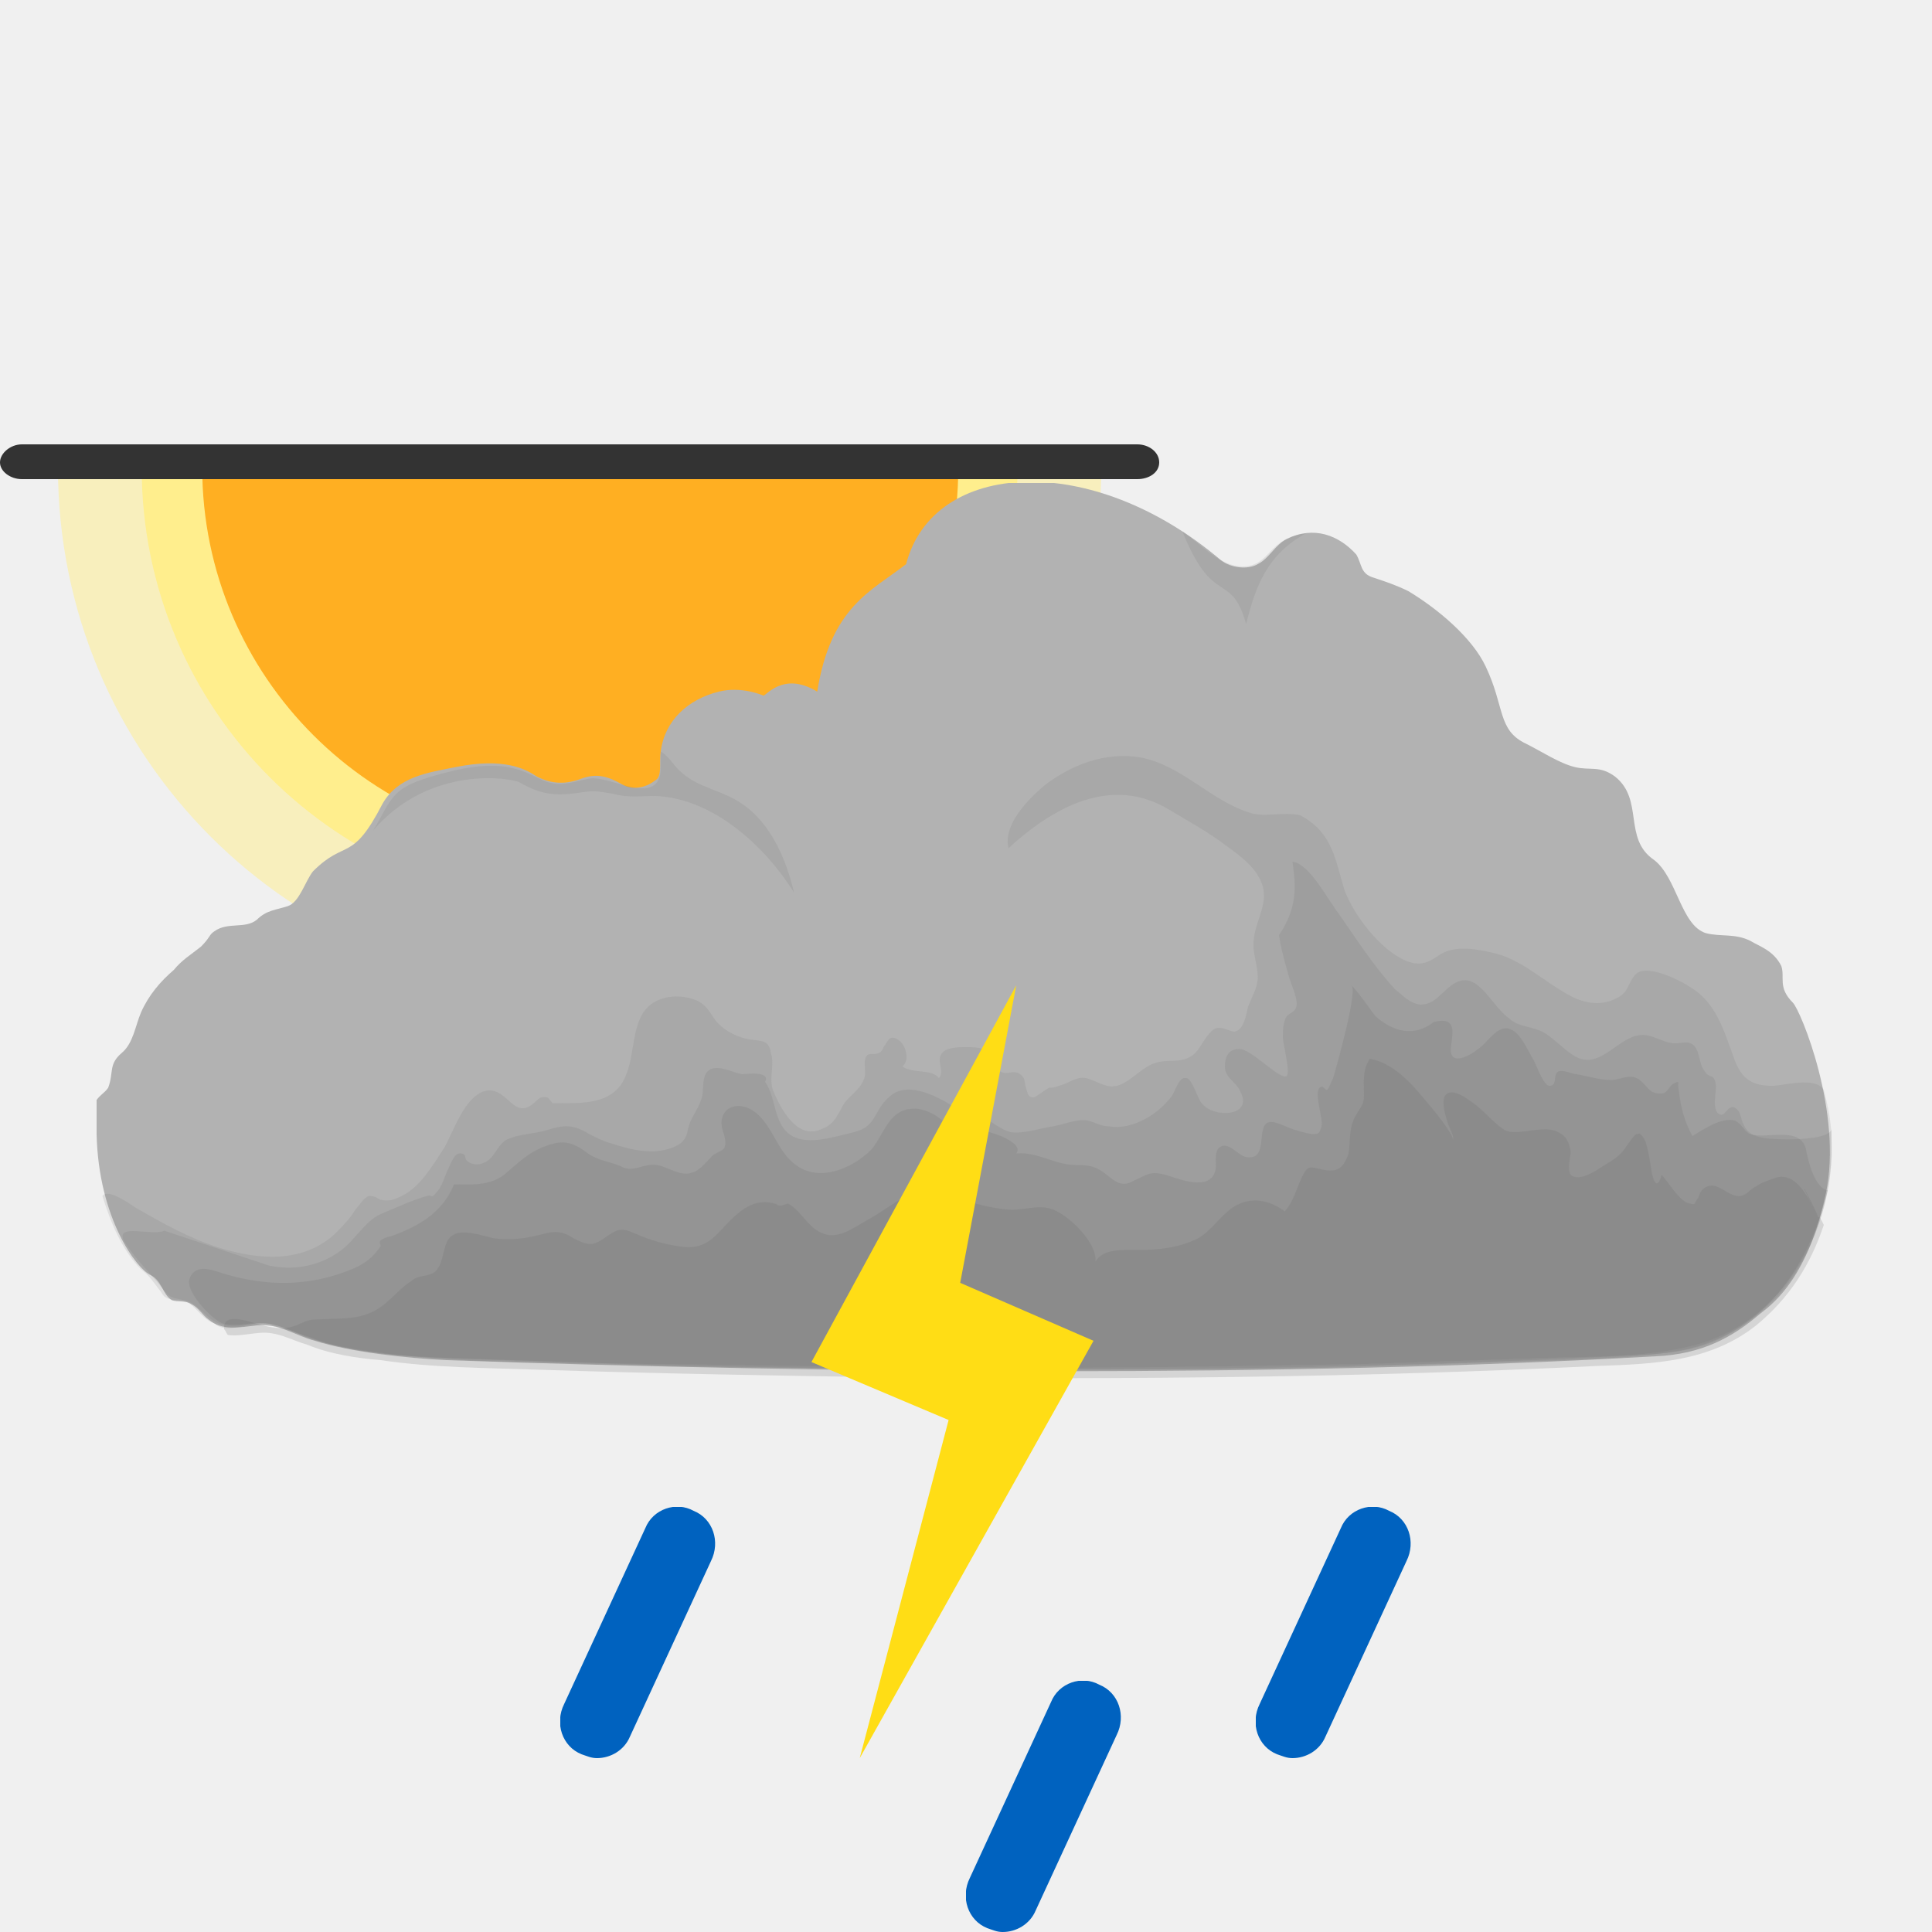
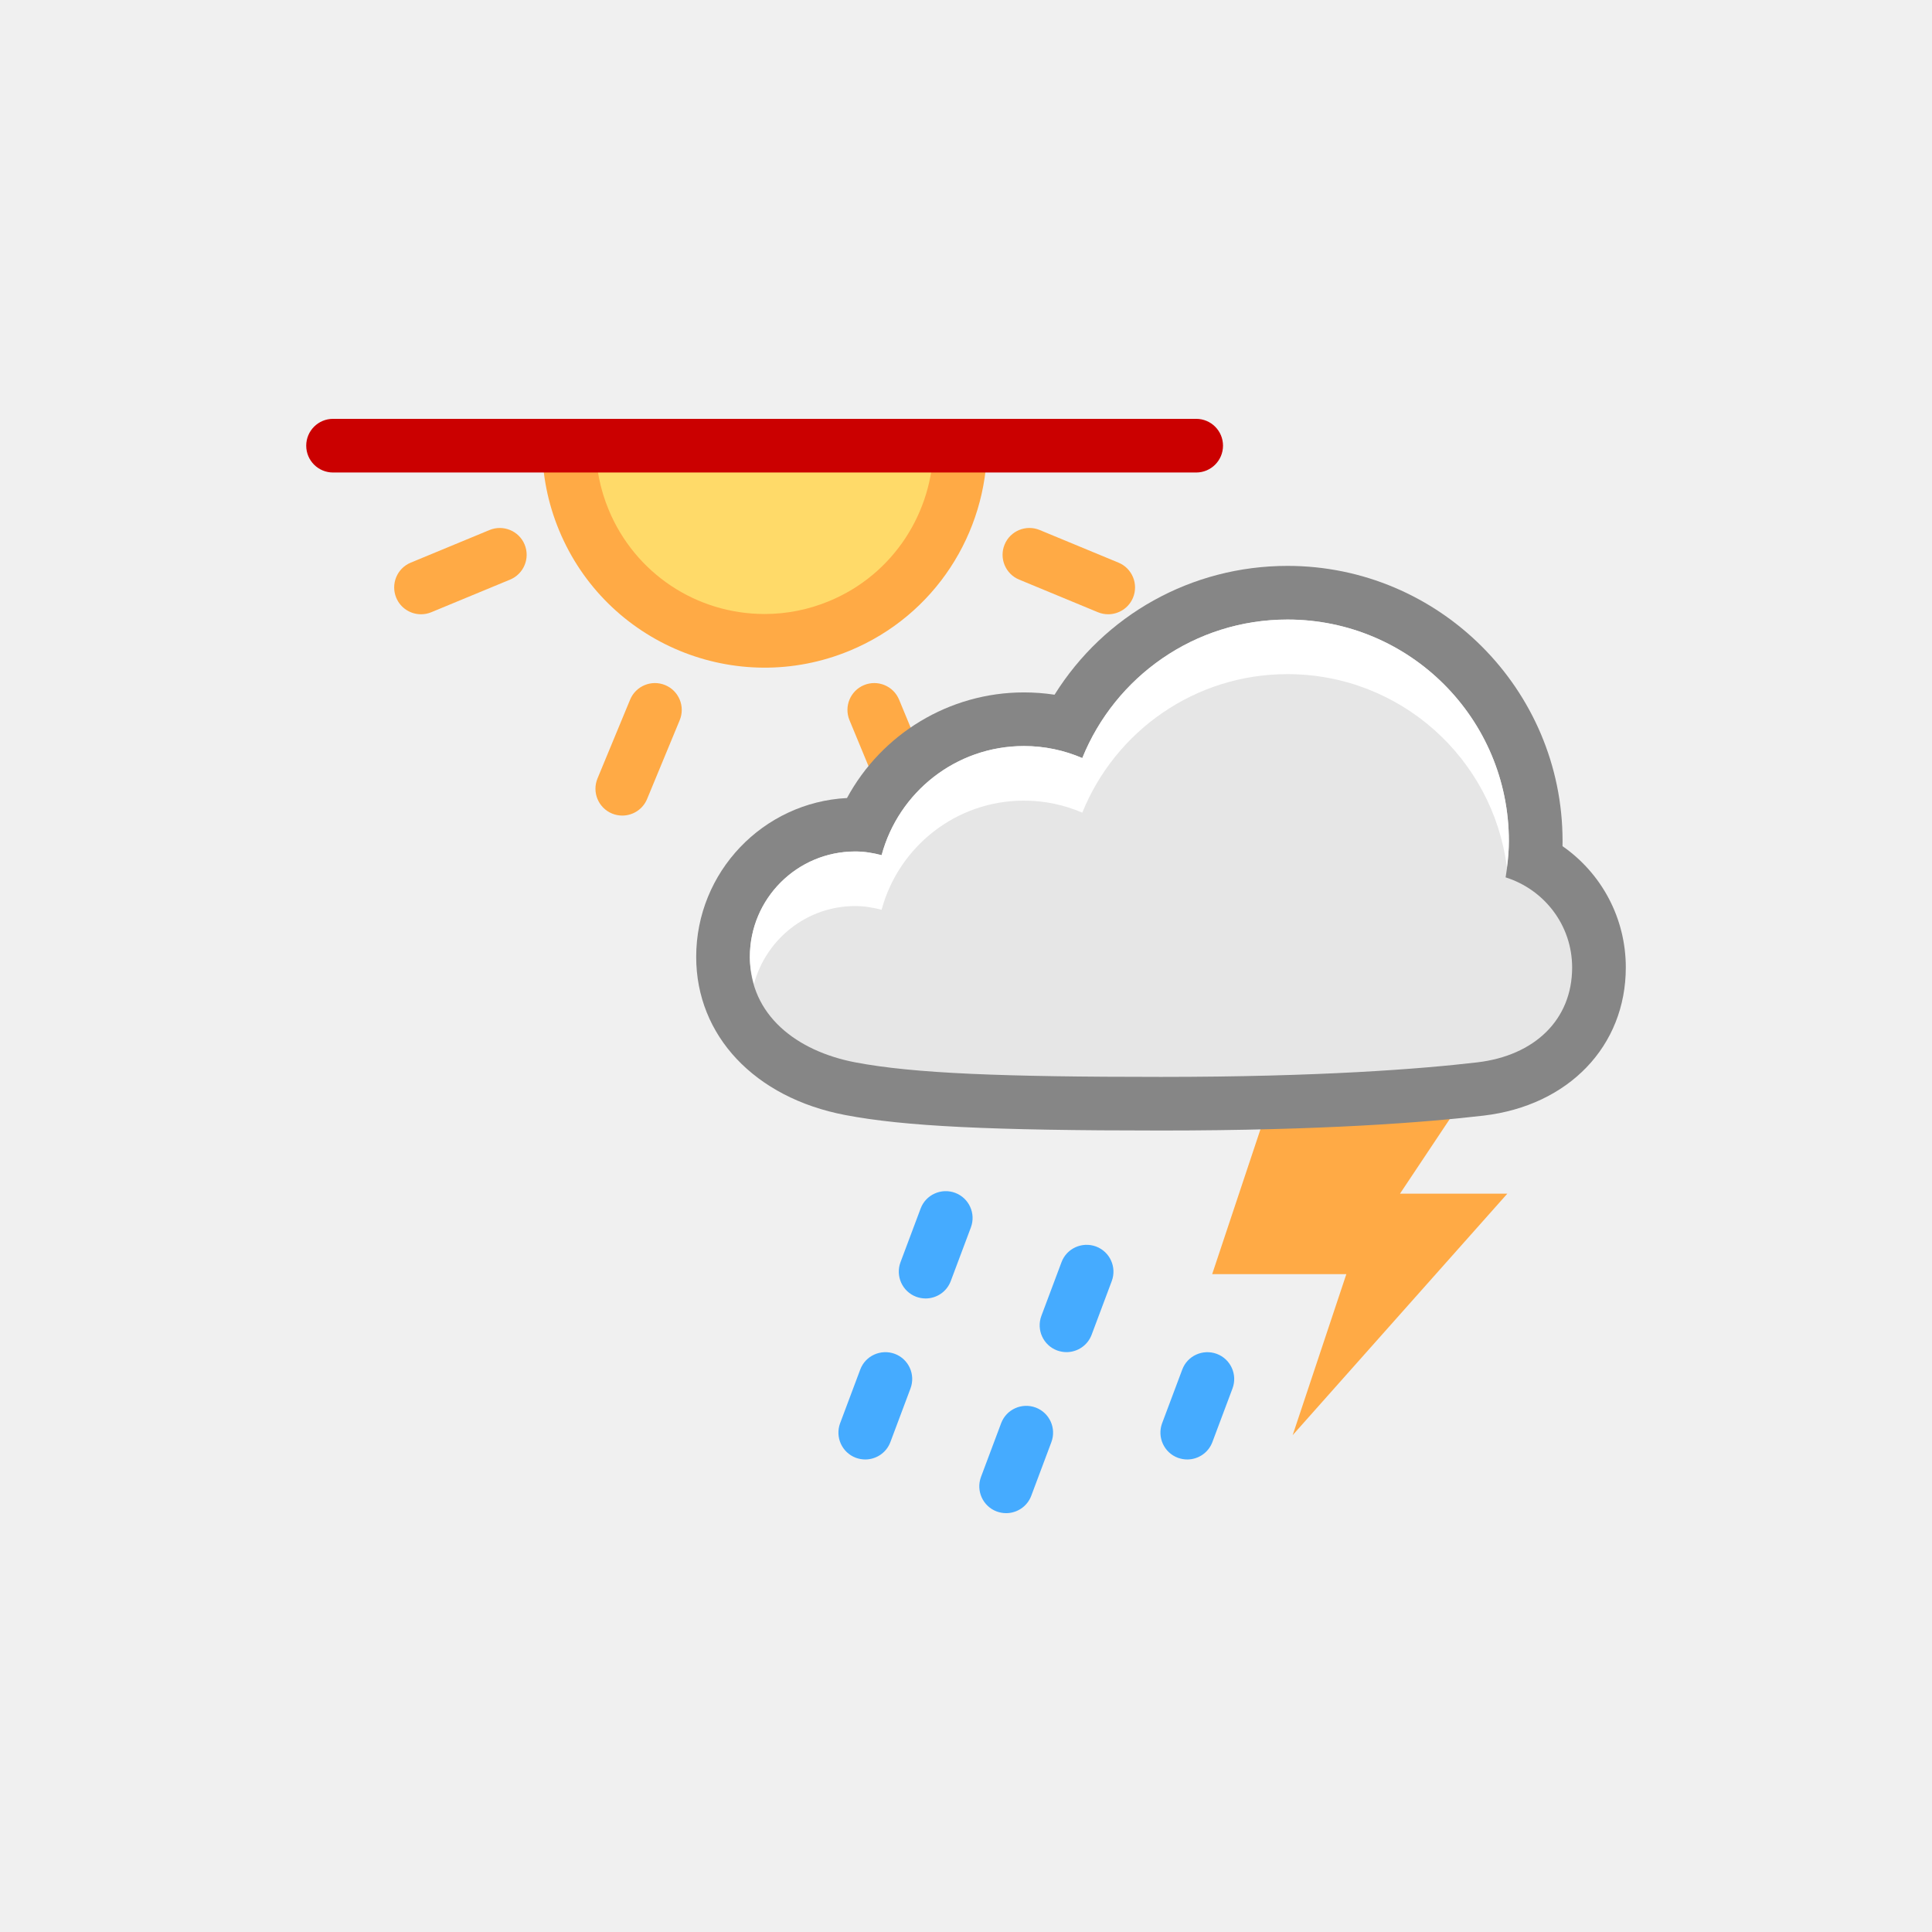
- <svg xmlns="http://www.w3.org/2000/svg" xmlns:xlink="http://www.w3.org/1999/xlink" viewBox="0 0 100 100">
-   <style>.sun-primitive{color:#ffee8a;fill:#ffaf22;stroke:#ffaf22}.cloud3-primitive{color:#696969;fill:#b2b2b2}.raindrop-primitive{fill:#0062bf}.lightning-primitive{fill:#ffdd15}</style>
-   <symbol id="sunWinter">
-     <path fill="currentColor" opacity=".5" stroke-width="0" stroke-opacity="0" d="M85.5 1.8c0 22.4-18.1 40.5-40.5 40.5S4.5 24.2 4.5 1.8h81z" />
-     <path fill="currentColor" opacity=".95" stroke-width="0" stroke-opacity="0" d="M79 1.8c0 18.8-15.2 34-34 34s-34-15.2-34-34h68z" />
-     <path stroke-width="2" stroke-miterlimit="10" d="M73.4 1.8c0 15.7-12.7 28.4-28.3 28.4S16.7 17.5 16.7 1.8h56.7z" />
-     <path fill="#333" stroke-width="0" d="M88.3 2.7H1.7C.8 2.7 0 2.1 0 1.4S.8 0 1.7 0h86.6c.9 0 1.7.6 1.7 1.4s-.8 1.3-1.7 1.3z" />
-   </symbol>
-   <symbol id="cloud">
-     <path d="M87.8 26.9c-.8-.8-.4-1.3-.6-1.9-.4-.8-1.1-1-1.6-1.3-.8-.4-1.5-.2-2.3-.4-1.3-.4-1.5-2.9-2.7-3.8-1.6-1.1-.5-3.1-2-4.3-.8-.6-1.3-.3-2.1-.5s-1.7-.8-2.5-1.2c-1.5-.7-1.1-1.9-2.1-4-.7-1.5-2.5-3-4-3.9-.6-.3-1.2-.5-1.8-.7-.7-.2-.6-.7-.9-1.2-.9-1-2.2-1.5-3.6-.8-.6.3-.9 1-1.5 1.3-.5.3-1.4.2-1.9-.2-6.7-5.7-14.9-5.2-16.3.2-1.8 1.4-3.9 2.2-4.6 6.6-1.8-1.1-2.7.3-2.8.2 0 0-1.1-.5-2.3-.2-1.6.4-2.8 1.5-3 3.1-.1.6.1 1.3-.3 1.5-.5.4-1.2.5-1.7.2-.7-.4-1.3-.6-2.1-.3s-1.5.3-2.3-.1c-.6-.4-1.7-1-4.2-.5-1.5.3-3 .5-3.8 1.9-1.6 3.1-1.9 1.8-3.6 3.5-.4.5-.7 1.6-1.3 1.8-.6.2-1.1.2-1.6.7-.6.5-1.5.1-2.2.6-.3.2-.2.3-.7.8-.5.4-1 .7-1.4 1.2-.7.6-1.3 1.3-1.7 2.2-.3.7-.4 1.6-1 2.1-.7.6-.4 1-.7 1.8-.2.3-.5.4-.7.8.1.4.1 1 .1 1.6.1 4.4 2.1 7 2.8 7.3.6.3.6 1 1.1 1.3.3.1.7 0 1 .2.4.2.6.6.9.8.7.6 1.6.4 2.5.3 1.2-.1 1.9.5 3 .8 1.9.6 4.8.9 6.8 1 20.1.7 43.4.9 62.6-.2 2.4-.1 4-1 5.4-2.2.8-.6 2.5-2 3.4-6.2s-1.3-9.5-1.7-9.9z" />
-     <g fill="currentColor">
-       <path opacity=".14" d="M89.8 34c0-.9-.2-1.8-.4-2.6-.5-.7-2-.2-2.7-.2-1.7 0-1.8-1.1-2.3-2.4-.4-1.1-.9-2.1-1.9-2.7-.6-.4-2.4-1.3-2.9-.6-.4.5-.3.9-1 1.2-.8.4-1.7.2-2.4-.2-1.3-.7-2.5-1.9-4-2.2-.9-.2-2-.4-2.8.2-.6.4-1 .5-1.7.2-1.3-.6-2.6-2.3-3.1-3.6-.5-1.6-.6-3-2.3-3.9-.9-.2-1.7.1-2.5-.1-2.1-.6-3.6-2.5-5.8-2.9-1.8-.3-3.6.4-5 1.5-.8.7-2.1 2-1.8 3.2 2.3-2.1 5.3-3.8 8.3-2 1 .6 2.1 1.2 3 1.9.7.5 1.5 1.1 1.8 1.9.4 1-.3 1.9-.4 2.9-.1.7.2 1.3.2 2 0 .5-.3 1-.5 1.5-.1.4-.2 1.2-.7 1.3-.2 0-.5-.2-.8-.2-.3 0-.4.2-.6.4-.3.4-.5.9-.9 1.1-.7.4-1.4 0-2.2.5-.7.4-1.3 1.2-2.1 1-.4-.1-.7-.3-1.1-.4-.5-.1-.9.3-1.4.4-.2.1-.4.1-.5.1-.2.1-.7.5-.8.5-.3 0-.3-.2-.4-.5-.1-.3 0-.5-.3-.7-.4-.3-.8.2-1.2-.3-.2-.2-.1-.6-.3-.8-.3-.3-1-.3-1.3-.3-.4 0-1.1 0-1.3.4-.2.4.2.9-.1 1.2-.4-.5-1.3-.2-1.9-.6.4-.3.2-1-.1-1.3-.5-.4-.6-.1-.8.2-.1.1-.1.3-.3.4-.2.1-.4 0-.6.1-.3.3 0 .9-.2 1.3-.2.5-.7.8-1 1.2-.3.5-.5 1.1-1.1 1.3-1.3.7-2.2-1-2.6-2-.2-.6.1-1.3-.1-1.9-.1-.7-.5-.6-1.1-.7-.6-.1-1.2-.4-1.6-.8-.4-.4-.5-.9-1.1-1.2-.9-.4-2.2-.3-2.8.6-.7 1.1-.4 2.7-1.2 3.8-.7.9-1.9.9-3 .9h-.5c-.1-.1-.2-.3-.3-.3-.4-.1-.5.2-.8.4-1 .7-1.3-1.1-2.5-.7-1 .4-1.5 2-2 2.9-.6.9-1.2 2-2.2 2.5-.4.2-.7.3-1.1.2-.2-.1-.3-.2-.6-.2-.3.1-.5.5-.7.7-.3.5-.7.9-1.1 1.3-1.7 1.5-3.9 1.3-5.9.7-1.6-.5-3-1.3-4.4-2.1-.3-.2-1.4-1-1.7-.6.4 1.3 1 2.8 2 3.8.4.3.6.6.9 1 .1.1.2.3.3.4.4.3.8.1 1.2.3.5.3.8.9 1.4 1.1.5.5 1.5.1 2.1 0h.5c.1 0 .3 0 .4.1 1.2.3 2.3.9 3.5 1.1 2.8.6 5.6.6 8.4.7 2.9.1 5.7.2 8.6.2 6.2.1 12.3.2 18.5.2 5.8 0 11.6-.1 17.5-.2l9-.3c2.5-.1 5.3 0 7.8-.6 4.9-1.1 7.6-6.1 7.4-10.7 0-.4 0 .3 0 0z" />
-       <path opacity=".16" d="M89.8 33.4c0 .7-3 .6-3.5.5-.6-.1-.9-.3-1.1-.8-.1-.2-.1-.7-.5-.8-.3 0-.4.4-.6.4-.6-.1-.2-1.3-.3-1.6-.1-.6-.3-.2-.6-.7-.3-.4-.2-1.2-.7-1.4-.2-.1-.5 0-.8 0-.5 0-.9-.3-1.4-.4-1.3-.3-2.2 1.6-3.5 1.2-.6-.2-1.3-1-1.8-1.3-.6-.4-1.4-.3-1.9-.8-1-.7-1.7-2.8-3.1-1.6-.5.4-.8.9-1.5.9-.6-.1-.9-.5-1.3-.8-1.1-1.2-2-2.6-2.9-3.9-.5-.6-1.5-2.6-2.4-2.7.1.9.4 2.2-.7 3.8.1.7.3 1.4.5 2.1.1.4.5 1.2.4 1.6-.1.3-.3.3-.5.5-.2.3-.2.8-.2 1.1 0 .3.4 1.8.2 2-.4.2-1.9-1.5-2.5-1.4-.5 0-.7.4-.7.9 0 .6.6.8.8 1.3.7 1.3-1.4 1.4-2 .6-.2-.2-.5-1.3-.8-1.3-.4-.1-.6.8-.8 1-.7.9-2 1.7-3.2 1.5-.4 0-.7-.2-1.1-.3-.6-.1-1.2.2-1.8.3-.7.1-1.5.4-2.2.3-.7-.2-1.3-.9-2-.9-.1.2-.2.3-.3.3-.2-.1-.3-.3-.3-.5-.9-.6-2.7-1.7-3.7-.7-.8.7-.6 1.5-1.8 1.8-.9.2-2.3.7-3.2.2-1-.6-.8-2-1.4-2.8.3-.6-1-.4-1.2-.4-.5-.1-1-.4-1.5-.3-.7.2-.4 1.1-.6 1.6-.2.6-.6 1-.7 1.6-.1.5-.3.7-.8.9-1 .4-2.2.1-3.1-.2-.4-.1-.8-.3-1.2-.5-.8-.5-1.3-.5-2.2-.2-.7.2-1.5.2-2.1.5-.5.3-.6 1-1.2 1.2-.2.1-.6.1-.8-.1-.2-.1 0-.4-.4-.4-.3 0-.5.6-.6.8-.2.4-.3.9-.6 1.2-.3.4-.2.1-.5.2-.7.2-1.6.6-2.3.9-.8.3-1.3 1.2-2 1.8-1.1.9-2.5 1.2-3.9.9l-5.4-1.8c-.6.3-2.5-.4-2.1.5.6 1 1.4 1.7 2.1 2.6.4.6.9.3 1.5.7.6.4.9 1 1.7 1.1.6.1 1.3-.1 1.9-.1.8 0 1.5.4 2.2.7 1.4.5 3 .7 4.5.9 3.4.4 6.9.4 10.3.5 3.5.1 7.1.2 10.6.2 14.2.2 28.4.1 42.5-.6 1.7-.1 3.5-.1 5.1-.8 1.1-.5 2.1-1.2 3-2.1 1.9-1.9 2.9-4.9 3-7.5v-1.4zm-6.6-2.1z" />
-       <path opacity=".18" d="M88.5 34.6c-.2-1.4-2.1-.6-2.9-.9-.3-.1-.4-.5-.8-.7-.7-.2-1.7.5-2.2.8-.4-.7-.6-1.5-.7-2.3-.1-.5.1-.6-.3-.4-.2.1-.3.5-.6.5-.2 0-.3 0-.5-.1-.3-.2-.5-.6-.8-.7-.4-.2-.9.1-1.3.1-.6 0-1.2-.2-1.8-.3-.2 0-.8-.3-1-.1-.2.2 0 .7-.4.7-.3 0-.7-1.1-.8-1.3-.3-.5-.6-1.2-1-1.5-.8-.6-1.3.5-1.9.9-.5.4-1.5.9-1.4-.1.1-.8.3-1.6-.9-1.3-1 .8-2.1.5-3-.3-.1-.1-1.2-1.7-1.3-1.6.5-.1-.8 4.5-.9 4.8-.1.2-.2.5-.3.6-.1.1-.2-.3-.4-.1-.3.3.2 1.6.1 2-.1.3-.1.4-.4.4-.2 0-.6-.1-.9-.2-.4-.1-.7-.3-1.1-.4-1.2-.3-.2 1.9-1.4 1.8-.5 0-1-.9-1.5-.5-.3.3-.1.9-.2 1.2-.3 1.1-1.9.4-2.6.2-.8-.2-.9 0-1.6.3-.5.3-.8.2-1.3-.2-.6-.5-.9-.6-1.7-.6-1.1 0-2-.7-3.1-.6.5-.6-1.7-1.3-2.1-1.2-.8.1-.9.3-1.5-.3-.5-.5-1.2-.9-1.9-.8-1.1.1-1.4 1.4-2 2.1-1 1-2.7 1.7-3.9.8-1-.7-1.2-2.1-2.2-2.8-.9-.6-1.9-.1-1.6 1 .1.3.2.6.1.9-.1.2-.6.3-.7.5-.3.3-.6.7-1 .8-.6.2-1.2-.3-1.8-.4-.7-.1-1.2.4-1.8.1-.6-.3-1.3-.3-1.9-.8-.7-.5-1.2-.6-2-.3-.9.3-1.5.9-2.2 1.5-.8.6-1.7.5-2.6.5-.6 1.5-1.9 2.2-3.3 2.7-.1 0-.4.1-.5.2-.1.1 0 .2 0 .3-.4.6-.8.9-1.5 1.2-2.2.9-4.4.9-6.7.2-.6-.2-1.4-.5-1.7.3-.2.7 1.2 2.1 1.7 2.3.8.2 1.5-.1 2.3 0 .8.1 1.5.5 2.2.7 2.2.9 5.1 1 7.5 1.1 2.9.1 5.9.2 8.8.3 6 .2 12 .2 18 .3 6 0 12.1 0 18.1-.1 3.1-.1 6.2-.2 9.2-.3 2.9-.1 5.9-.1 8.8-.5 4.6-.6 7.2-4.2 8.2-8.4-.3 0-.8-.5-1.1-2z" />
-       <path opacity=".14" d="M59.5 7.3c.5-2 1.1-3.6 3.1-4.7-.7.1-1.2.3-1.7.8-.4.4-.7.8-1.3.9-1.3.2-2.4-1.1-3.4-1.8 1.6 4 2.5 2 3.3 4.8.5-2-.8-2.8 0 0zm-37.6 8.2c1.2.7 2 .7 3.3.5.6-.1 1 0 1.6.1.7.2 1.4.1 2.1.1 3 .1 5.7 2.6 7.2 5-.4-1.7-1.2-3.6-2.7-4.6-1-.7-2.2-.8-3.1-1.6-.4-.3-.6-.8-1.1-1.1v.8c0 2.2-2.6.4-3.7.6-1 .2-1.6.5-2.6 0-.4-.2-.8-.4-1.2-.5-1.4-.4-3 0-4.4.4-.6.2-1.3.4-1.8.9s-.8 1.3-1.2 1.9c3-3.5 7.3-2.7 7.6-2.5z" />
-       <path opacity=".2" d="M89.1 38c-.4-.8-1.1-2.5-2.3-2-.3.1-.6.2-.9.4-.4.2-.4.4-.8.5-.6.1-1.1-.7-1.7-.5-.3.1-.4.3-.5.6-.2.2-.1.4-.4.3-.5 0-1.2-1.2-1.5-1.5-.2.8-.4.4-.5-.1-.1-.5-.2-1.6-.5-1.9-.2-.2-.1-.1-.3-.1-.2.1-.6.8-.8 1-.3.3-.7.5-1 .7-.3.2-1.2.8-1.6.4-.2-.3 0-.9 0-1.2-.1-.6-.3-.9-.9-1.1-.8-.2-1.9.3-2.5 0-.5-.3-1-.9-1.5-1.3-.3-.2-1.2-1-1.6-.5-.2.3 0 1 .1 1.3 0 .2.4.8.3 1 .1-.2-1.1-1.7-1.3-1.9-.8-1-1.8-2.1-3-2.3-.4.6-.3 1.2-.3 1.9 0 .5-.2.6-.4 1-.4.6-.3 1.4-.4 2-.3.9-.7 1-1.5.8-.5-.1-.6-.2-.9.4-.3.6-.4 1.2-.9 1.8-.8-.6-1.8-.8-2.7-.2-.7.5-1.1 1.2-1.8 1.6-1 .5-2.1.6-3.2.6-.6 0-1.7-.1-2.1.6.1-1-1.4-2.4-2.2-2.7-.8-.3-1.6.1-2.4 0-1-.1-2.1-.4-3-.8-1.7-.7-2.8.6-4.3 1.4-.7.4-1.5 1-2.3.6-.7-.3-1-1.1-1.7-1.5-.1 0-.3.1-.4.1-.2 0-.2-.1-.3-.1-.7-.2-1.3 0-1.9.5-1.1.9-1.4 2-3.1 1.7-.7-.1-1.4-.3-2.1-.6-.7-.3-.9-.4-1.6.1-.7.5-.9.5-1.7.1-.6-.4-1-.4-1.7-.2-.8.2-1.5.3-2.4.2-.5-.1-1.6-.5-2.1-.2-.7.3-.4 1.6-1.1 2-.4.2-.8.1-1.1.4-.5.3-.9.8-1.4 1.2-1.1.9-2.2.7-3.6.8-.5 0-.8.3-1.3.4-.5.1-1 0-1.4-.1-.5-.1-2.1-.8-2 .2.1.1.1.2.2.3.7.1 1.5-.2 2.2-.1.7.1 1.2.4 1.9.6 1.2.5 2.6.7 3.8.8 2.7.4 5.5.4 8.3.5 6.1.2 12.2.3 18.4.4 12.1.1 24.2 0 36.3-.6 2.9-.1 5.8-.2 8.2-2.1 1.7-1.4 2.8-3.1 3.5-5.2-.2-.4-.2-.4-.3-.4-1.7-3.4.1 0 0 0z" />
+ <svg xmlns="http://www.w3.org/2000/svg" version="1.1" id="Layer_1" x="0px" y="0px" width="72px" height="72px" viewBox="0 0 72 72" enable-background="new 0 0 72 72" xml:space="preserve">
+   <g>
+     <path fill="#FFAA45" d="M33.798,30.394c-0.393,0-0.765-0.232-0.924-0.617l-1.216-2.938c-0.211-0.511,0.031-1.096,0.541-1.307   c0.509-0.211,1.096,0.03,1.307,0.541l1.216,2.938c0.211,0.511-0.031,1.096-0.541,1.307C34.056,30.37,33.926,30.394,33.798,30.394z" />
+     <path fill="#FFAA45" d="M15.69,22.892c-0.393,0-0.765-0.232-0.924-0.617c-0.211-0.511,0.031-1.096,0.541-1.307l2.937-1.216   c0.51-0.21,1.096,0.031,1.307,0.541c0.211,0.511-0.031,1.096-0.541,1.307l-2.937,1.216C15.948,22.868,15.818,22.892,15.69,22.892z" />
+     <path fill="#FFAA45" d="M23.191,30.394c-0.128,0-0.258-0.024-0.383-0.076c-0.51-0.211-0.752-0.796-0.541-1.307l1.216-2.938   c0.212-0.511,0.798-0.752,1.307-0.541c0.51,0.211,0.752,0.796,0.541,1.307l-1.216,2.938C23.956,30.162,23.584,30.394,23.191,30.394   z" />
+     <path fill="#FFAA45" d="M41.299,22.892c-0.128,0-0.258-0.024-0.383-0.076L37.98,21.6c-0.51-0.211-0.752-0.796-0.541-1.307   s0.798-0.752,1.307-0.541l2.937,1.216c0.51,0.211,0.752,0.796,0.541,1.307C42.064,22.66,41.691,22.892,41.299,22.892z" />
+     <path fill="#FFAA45" d="M20.205,16.61c0.002,1.052,0.202,2.12,0.63,3.152c1.752,4.23,6.602,6.239,10.832,4.487   c3.185-1.319,5.109-4.394,5.118-7.639H20.205z" />
+     <path fill="#FFDA69" d="M34.784,16.61c-0.011,2.459-1.472,4.792-3.882,5.791c-0.771,0.319-1.58,0.481-2.404,0.481   c-2.555,0-4.837-1.525-5.815-3.885c-0.319-0.77-0.479-1.578-0.481-2.386H34.784z" />
+     <path fill="#CB0000" d="M44.578,17.609H12.412c-0.553,0-1-0.447-1-1s0.447-1,1-1h32.166c0.553,0,1,0.447,1,1   S45.13,17.609,44.578,17.609z" />
+     <polygon fill="#FFAA45" points="47.174,41.484 45.174,47.484 50.174,47.484 48.174,53.484 56.174,44.484 52.174,44.484    54.174,41.484  " />
+     <path fill="#868686" d="M47.981,21.089c-3.586,0-6.83,1.837-8.681,4.801c-0.375-0.057-0.756-0.086-1.141-0.086   c-2.791,0-5.307,1.555-6.594,3.936c-3.126,0.161-5.62,2.755-5.62,5.921c0,2.936,2.18,5.25,5.554,5.893   c2.206,0.421,5.395,0.577,11.768,0.577c6.022,0,9.86-0.302,12.019-0.555c3.172-0.372,5.303-2.591,5.303-5.522   c0-1.841-0.904-3.507-2.359-4.52c0.001-0.065,0.002-0.13,0.002-0.194C58.231,25.687,53.633,21.089,47.981,21.089L47.981,21.089z" />
+     <path fill="#45ABFF" d="M32.246,54.39c-0.117,0-0.235-0.021-0.352-0.063c-0.517-0.194-0.778-0.771-0.585-1.288l0.75-2   c0.193-0.518,0.771-0.775,1.288-0.585c0.517,0.194,0.778,0.771,0.585,1.288l-0.75,2C33.032,54.143,32.65,54.39,32.246,54.39z" />
+     <path fill="#45ABFF" d="M34.496,48.39c-0.117,0-0.235-0.021-0.352-0.063c-0.517-0.194-0.778-0.771-0.585-1.288l0.75-2   c0.193-0.518,0.771-0.777,1.288-0.585c0.517,0.194,0.778,0.771,0.585,1.288l-0.75,2C35.282,48.143,34.9,48.39,34.496,48.39z" />
+     <path fill="#45ABFF" d="M44.246,54.39c-0.117,0-0.235-0.021-0.352-0.063c-0.517-0.194-0.778-0.771-0.585-1.288l0.75-1.999   c0.193-0.518,0.77-0.776,1.288-0.585c0.517,0.194,0.778,0.771,0.585,1.288l-0.75,1.999C45.032,54.143,44.65,54.39,44.246,54.39z" />
+     <path fill="#45ABFF" d="M37.496,56.391c-0.117,0-0.235-0.021-0.352-0.063c-0.517-0.194-0.778-0.771-0.585-1.288l0.75-2   c0.194-0.518,0.771-0.777,1.288-0.585c0.517,0.194,0.778,0.771,0.585,1.288l-0.75,2C38.282,56.144,37.9,56.391,37.496,56.391z" />
+     <path fill="#45ABFF" d="M39.746,50.39c-0.117,0-0.235-0.021-0.352-0.063c-0.517-0.194-0.778-0.771-0.585-1.288l0.75-2   c0.193-0.518,0.77-0.776,1.288-0.585c0.517,0.194,0.778,0.771,0.585,1.288l-0.75,2C40.532,50.143,40.15,50.39,39.746,50.39z" />
+     <path fill="#E6E6E6" d="M56.11,32.697c0.073-0.443,0.121-0.894,0.121-1.357c0-4.557-3.693-8.25-8.25-8.25   c-3.464,0-6.424,2.137-7.647,5.162c-0.667-0.287-1.402-0.448-2.174-0.448c-2.541,0-4.674,1.726-5.305,4.067   c-0.315-0.082-0.64-0.138-0.981-0.138c-2.17,0-3.929,1.759-3.929,3.929c0,2.17,1.744,3.512,3.929,3.929   c2.185,0.417,5.518,0.542,11.393,0.542s9.655-0.292,11.786-0.542c2.131-0.25,3.536-1.583,3.536-3.536   C58.588,34.472,57.543,33.148,56.11,32.697z" />
+     <g>
+       <path fill="#FFFFFF" d="M31.874,33.766c0.341,0,0.666,0.057,0.981,0.138c0.631-2.342,2.764-4.067,5.305-4.067    c0.773,0,1.507,0.161,2.174,0.448c1.223-3.026,4.183-5.162,7.647-5.162c4.203,0,7.664,3.144,8.177,7.207    c0.042-0.326,0.073-0.654,0.073-0.992c0-4.557-3.693-8.25-8.25-8.25c-3.464,0-6.424,2.137-7.647,5.162    c-0.667-0.287-1.402-0.448-2.174-0.448c-2.541,0-4.674,1.726-5.305,4.067c-0.315-0.082-0.64-0.138-0.981-0.138    c-2.17,0-3.929,1.759-3.929,3.929c0,0.36,0.064,0.689,0.154,1.004C28.554,34.998,30.063,33.766,31.874,33.766z" />
    </g>
-   </symbol>
-   <symbol id="raindrop">
-     <path d="M1.9 13c-.3 0-.5-.1-.8-.2-1-.4-1.4-1.6-.9-2.6l4.2-9.1C4.8.1 6-.3 6.9.2c1 .4 1.4 1.6.9 2.6l-4.2 9.1c-.3.7-1 1.1-1.7 1.1z" />
-   </symbol>
-   <symbol id="lightning">
-     <path d="M14.6 18.4l-6.9-3L10.6 0 0 19.5l7.1 3L2.5 40z" />
-   </symbol>
-   <use xlink:href="#sunWinter" class="sun-primitive" width="100" height="100" transform="translate(0 23) scale(.66667)" />
-   <use xlink:href="#cloud" class="cloud3-primitive" width="100" height="100" transform="translate(5 25)" />
-   <use xlink:href="#raindrop" class="raindrop-primitive" width="100" height="100" transform="translate(29 78)" />
-   <use xlink:href="#lightning" class="lightning-primitive" width="100" height="100" transform="translate(42 51)" />
-   <use xlink:href="#raindrop" class="raindrop-primitive" width="100" height="100" transform="translate(50 87)" />
-   <use xlink:href="#raindrop" class="raindrop-primitive" width="100" height="100" transform="translate(65 78)" />
+   </g>
</svg>
